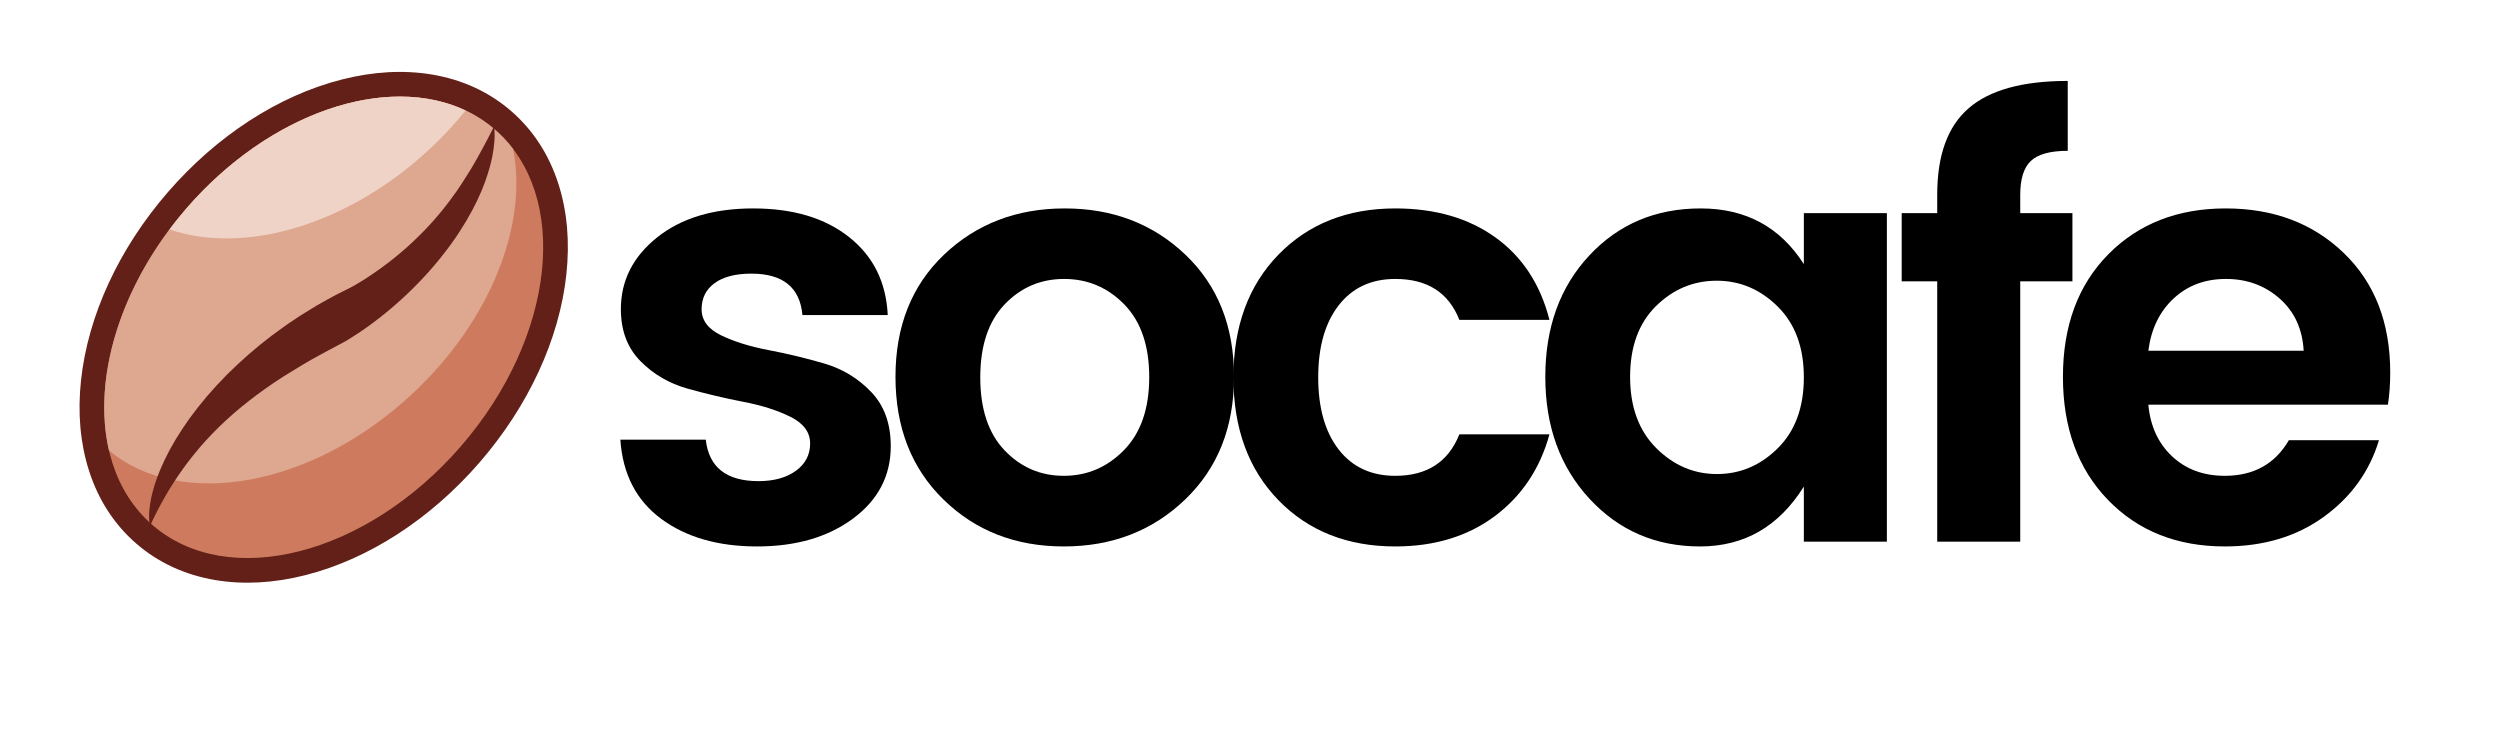
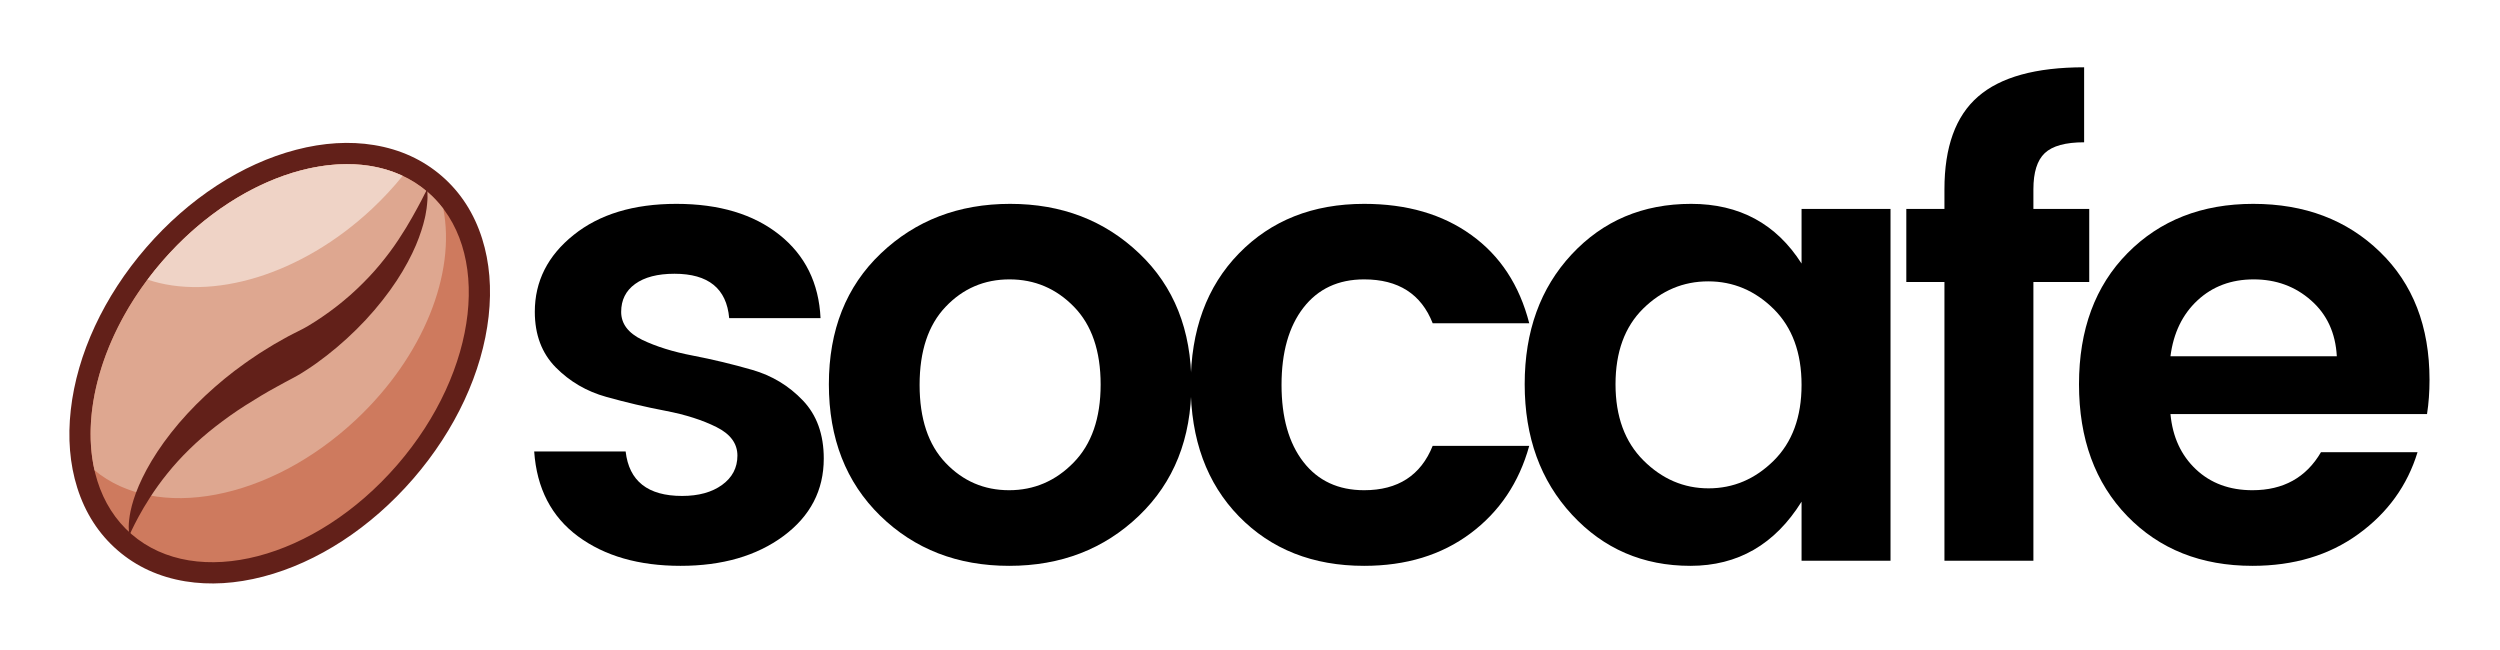
- <svg xmlns="http://www.w3.org/2000/svg" xmlns:xlink="http://www.w3.org/1999/xlink" width="375pt" height="112.5pt" viewBox="0 0 375 112.5" version="1.2">
+ <svg xmlns="http://www.w3.org/2000/svg" xmlns:xlink="http://www.w3.org/1999/xlink" width="375pt" height="97.5pt" viewBox="0 0 375 97.5" version="1.2">
  <defs>
    <g>
      <symbol overflow="visible" id="glyph0-0">
-         <path style="stroke:none;" d="M 21.266 -56.312 L 21.266 -6.047 L 45.906 -6.047 L 45.906 -56.312 Z M 14.766 0 L 14.766 -62.359 L 52.297 -62.359 L 52.297 0 Z M 14.766 0 " />
+         <path style="stroke:none;" d="M 22.766 -60.297 L 22.766 -6.484 L 49.156 -6.484 L 49.156 -60.297 Z M 15.812 0 L 15.812 -66.766 L 56 -66.766 L 56 0 Z M 15.812 0 " />
      </symbol>
      <symbol overflow="visible" id="glyph0-1">
-         <path style="stroke:none;" d="M 3.906 -34.875 C 3.906 -39.145 5.711 -42.727 9.328 -45.625 C 12.953 -48.531 17.758 -49.984 23.75 -49.984 C 29.738 -49.984 34.539 -48.547 38.156 -45.672 C 41.781 -42.797 43.707 -38.898 43.938 -33.984 L 31.141 -33.984 C 30.773 -38.129 28.223 -40.203 23.484 -40.203 C 21.109 -40.203 19.27 -39.727 17.969 -38.781 C 16.664 -37.832 16.016 -36.523 16.016 -34.859 C 16.016 -33.203 16.988 -31.898 18.938 -30.953 C 20.895 -30.004 23.27 -29.266 26.062 -28.734 C 28.852 -28.203 31.625 -27.535 34.375 -26.734 C 37.133 -25.93 39.492 -24.504 41.453 -22.453 C 43.41 -20.41 44.391 -17.703 44.391 -14.328 C 44.391 -9.879 42.504 -6.258 38.734 -3.469 C 34.973 -0.676 30.172 0.719 24.328 0.719 C 18.484 0.719 13.691 -0.66 9.953 -3.422 C 6.223 -6.18 4.18 -10.141 3.828 -15.297 L 16.641 -15.297 C 17.109 -11.148 19.742 -9.078 24.547 -9.078 C 26.859 -9.078 28.727 -9.594 30.156 -10.625 C 31.582 -11.664 32.297 -13.031 32.297 -14.719 C 32.297 -16.406 31.316 -17.738 29.359 -18.719 C 27.398 -19.695 25.023 -20.453 22.234 -20.984 C 19.453 -21.523 16.68 -22.18 13.922 -22.953 C 11.16 -23.723 8.801 -25.098 6.844 -27.078 C 4.883 -29.066 3.906 -31.664 3.906 -34.875 Z M 3.906 -34.875 " />
+         <path style="stroke:none;" d="M 4.188 -37.344 C 4.188 -41.914 6.125 -45.754 10 -48.859 C 13.875 -51.973 19.016 -53.531 25.422 -53.531 C 31.836 -53.531 36.984 -51.988 40.859 -48.906 C 44.734 -45.832 46.797 -41.66 47.047 -36.391 L 33.344 -36.391 C 32.957 -40.828 30.223 -43.047 25.141 -43.047 C 22.609 -43.047 20.641 -42.535 19.234 -41.516 C 17.836 -40.504 17.141 -39.109 17.141 -37.328 C 17.141 -35.555 18.188 -34.16 20.281 -33.141 C 22.383 -32.129 24.926 -31.336 27.906 -30.766 C 30.895 -30.191 33.863 -29.477 36.812 -28.625 C 39.77 -27.77 42.297 -26.242 44.391 -24.047 C 46.484 -21.859 47.531 -18.953 47.531 -15.328 C 47.531 -10.566 45.516 -6.691 41.484 -3.703 C 37.453 -0.723 32.305 0.766 26.047 0.766 C 19.797 0.766 14.672 -0.707 10.672 -3.656 C 6.672 -6.613 4.477 -10.859 4.094 -16.391 L 17.812 -16.391 C 18.32 -11.941 21.145 -9.719 26.281 -9.719 C 28.758 -9.719 30.758 -10.27 32.281 -11.375 C 33.812 -12.488 34.578 -13.953 34.578 -15.766 C 34.578 -17.578 33.531 -19.004 31.438 -20.047 C 29.344 -21.098 26.801 -21.91 23.812 -22.484 C 20.82 -23.055 17.852 -23.754 14.906 -24.578 C 11.957 -25.398 9.43 -26.875 7.328 -29 C 5.234 -31.125 4.188 -33.906 4.188 -37.344 Z M 4.188 -37.344 " />
      </symbol>
      <symbol overflow="visible" id="glyph0-2">
-         <path style="stroke:none;" d="M 28.547 -9.875 C 32.047 -9.875 35.055 -11.16 37.578 -13.734 C 40.098 -16.316 41.359 -19.961 41.359 -24.672 C 41.359 -29.391 40.113 -33.023 37.625 -35.578 C 35.133 -38.129 32.125 -39.406 28.594 -39.406 C 25.07 -39.406 22.094 -38.129 19.656 -35.578 C 17.227 -33.023 16.016 -29.379 16.016 -24.641 C 16.016 -19.898 17.227 -16.254 19.656 -13.703 C 22.094 -11.148 25.055 -9.875 28.547 -9.875 Z M 10.5 -6.312 C 5.695 -11 3.297 -17.133 3.297 -24.719 C 3.297 -32.312 5.723 -38.422 10.578 -43.047 C 15.441 -47.672 21.477 -49.984 28.688 -49.984 C 35.895 -49.984 41.926 -47.672 46.781 -43.047 C 51.645 -38.422 54.078 -32.312 54.078 -24.719 C 54.078 -17.133 51.629 -11 46.734 -6.312 C 41.848 -1.625 35.785 0.719 28.547 0.719 C 21.316 0.719 15.301 -1.625 10.5 -6.312 Z M 10.5 -6.312 " />
+         <path style="stroke:none;" d="M 30.562 -10.578 C 34.312 -10.578 37.535 -11.957 40.234 -14.719 C 42.941 -17.477 44.297 -21.379 44.297 -26.422 C 44.297 -31.473 42.961 -35.363 40.297 -38.094 C 37.629 -40.832 34.406 -42.203 30.625 -42.203 C 26.844 -42.203 23.648 -40.832 21.047 -38.094 C 18.441 -35.363 17.141 -31.457 17.141 -26.375 C 17.141 -21.301 18.441 -17.398 21.047 -14.672 C 23.648 -11.941 26.82 -10.578 30.562 -10.578 Z M 11.234 -6.75 C 6.098 -11.77 3.531 -18.344 3.531 -26.469 C 3.531 -34.602 6.129 -41.145 11.328 -46.094 C 16.535 -51.051 23 -53.531 30.719 -53.531 C 38.438 -53.531 44.895 -51.051 50.094 -46.094 C 55.301 -41.145 57.906 -34.602 57.906 -26.469 C 57.906 -18.344 55.285 -11.77 50.047 -6.75 C 44.816 -1.738 38.328 0.766 30.578 0.766 C 22.828 0.766 16.379 -1.738 11.234 -6.75 Z M 11.234 -6.75 " />
      </symbol>
      <symbol overflow="visible" id="glyph0-3">
-         <path style="stroke:none;" d="M 9.953 -6.219 C 5.453 -10.852 3.203 -16.992 3.203 -24.641 C 3.203 -32.285 5.453 -38.422 9.953 -43.047 C 14.461 -47.672 20.305 -49.984 27.484 -49.984 C 33.473 -49.984 38.484 -48.531 42.516 -45.625 C 46.547 -42.727 49.242 -38.609 50.609 -33.266 L 37.094 -33.266 C 35.488 -37.359 32.285 -39.406 27.484 -39.406 C 23.867 -39.406 21.035 -38.082 18.984 -35.438 C 16.941 -32.801 15.922 -29.203 15.922 -24.641 C 15.922 -20.078 16.941 -16.473 18.984 -13.828 C 21.035 -11.191 23.867 -9.875 27.484 -9.875 C 32.234 -9.875 35.438 -11.945 37.094 -16.094 L 50.609 -16.094 C 49.191 -10.938 46.453 -6.844 42.391 -3.812 C 38.328 -0.789 33.359 0.719 27.484 0.719 C 20.305 0.719 14.461 -1.594 9.953 -6.219 Z M 9.953 -6.219 " />
+         <path style="stroke:none;" d="M 10.656 -6.656 C 5.832 -11.613 3.422 -18.188 3.422 -26.375 C 3.422 -34.57 5.832 -41.145 10.656 -46.094 C 15.488 -51.051 21.75 -53.531 29.438 -53.531 C 35.844 -53.531 41.203 -51.973 45.516 -48.859 C 49.836 -45.754 52.734 -41.344 54.203 -35.625 L 39.719 -35.625 C 38 -40.008 34.57 -42.203 29.438 -42.203 C 25.562 -42.203 22.523 -40.785 20.328 -37.953 C 18.141 -35.129 17.047 -31.27 17.047 -26.375 C 17.047 -21.488 18.141 -17.633 20.328 -14.812 C 22.523 -11.988 25.562 -10.578 29.438 -10.578 C 34.508 -10.578 37.938 -12.797 39.719 -17.234 L 54.203 -17.234 C 52.672 -11.711 49.727 -7.332 45.375 -4.094 C 41.031 -0.852 35.719 0.766 29.438 0.766 C 21.75 0.766 15.488 -1.707 10.656 -6.656 Z M 10.656 -6.656 " />
      </symbol>
      <symbol overflow="visible" id="glyph0-4">
-         <path style="stroke:none;" d="M 38.062 -14 C 40.676 -16.582 41.984 -20.129 41.984 -24.641 C 41.984 -29.148 40.676 -32.691 38.062 -35.266 C 35.457 -37.848 32.406 -39.141 28.906 -39.141 C 25.406 -39.141 22.363 -37.863 19.781 -35.312 C 17.207 -32.758 15.922 -29.227 15.922 -24.719 C 15.922 -20.219 17.223 -16.66 19.828 -14.047 C 22.441 -11.441 25.484 -10.141 28.953 -10.141 C 32.422 -10.141 35.457 -11.426 38.062 -14 Z M 9.828 -6.438 C 5.41 -11.219 3.203 -17.312 3.203 -24.719 C 3.203 -32.133 5.395 -38.195 9.781 -42.906 C 14.176 -47.625 19.754 -49.984 26.516 -49.984 C 33.273 -49.984 38.43 -47.195 41.984 -41.625 L 41.984 -49.281 L 54.438 -49.281 L 54.438 0 L 41.984 0 L 41.984 -8.266 C 38.242 -2.273 33.051 0.719 26.406 0.719 C 19.77 0.719 14.242 -1.664 9.828 -6.438 Z M 9.828 -6.438 " />
+         <path style="stroke:none;" d="M 40.766 -15 C 43.555 -17.758 44.953 -21.551 44.953 -26.375 C 44.953 -31.207 43.555 -35.004 40.766 -37.766 C 37.973 -40.523 34.703 -41.906 30.953 -41.906 C 27.211 -41.906 23.957 -40.539 21.188 -37.812 C 18.426 -35.082 17.047 -31.301 17.047 -26.469 C 17.047 -21.645 18.441 -17.836 21.234 -15.047 C 24.035 -12.254 27.289 -10.859 31 -10.859 C 34.719 -10.859 37.973 -12.238 40.766 -15 Z M 10.516 -6.906 C 5.785 -12.02 3.422 -18.547 3.422 -26.484 C 3.422 -34.422 5.77 -40.91 10.469 -45.953 C 15.176 -51.004 21.148 -53.531 28.391 -53.531 C 35.629 -53.531 41.148 -50.547 44.953 -44.578 L 44.953 -52.766 L 58.297 -52.766 L 58.297 0 L 44.953 0 L 44.953 -8.859 C 40.953 -2.441 35.395 0.766 28.281 0.766 C 21.176 0.766 15.254 -1.789 10.516 -6.906 Z M 10.516 -6.906 " />
      </symbol>
      <symbol overflow="visible" id="glyph0-5">
-         <path style="stroke:none;" d="M 27.75 -49.281 L 27.75 -39.047 L 19.922 -39.047 L 19.922 0 L 7.469 0 L 7.469 -39.047 L 2.141 -39.047 L 2.141 -49.281 L 7.469 -49.281 L 7.469 -52.031 C 7.469 -57.969 9.039 -62.297 12.188 -65.016 C 15.332 -67.742 20.285 -69.109 27.047 -69.109 L 27.047 -58.625 C 24.43 -58.625 22.586 -58.117 21.516 -57.109 C 20.453 -56.098 19.922 -54.406 19.922 -52.031 L 19.922 -49.281 Z M 27.75 -49.281 " />
+         <path style="stroke:none;" d="M 29.719 -52.766 L 29.719 -41.812 L 21.344 -41.812 L 21.344 0 L 8 0 L 8 -41.812 L 2.281 -41.812 L 2.281 -52.766 L 8 -52.766 L 8 -55.719 C 8 -62.07 9.68 -66.707 13.047 -69.625 C 16.41 -72.551 21.711 -74.016 28.953 -74.016 L 28.953 -62.766 C 26.16 -62.766 24.191 -62.223 23.047 -61.141 C 21.91 -60.066 21.344 -58.258 21.344 -55.719 L 21.344 -52.766 Z M 29.719 -52.766 " />
      </symbol>
      <symbol overflow="visible" id="glyph0-6">
-         <path style="stroke:none;" d="M 27.484 0.719 C 20.305 0.719 14.461 -1.609 9.953 -6.266 C 5.453 -10.922 3.203 -17.07 3.203 -24.719 C 3.203 -32.375 5.469 -38.5 10 -43.094 C 14.539 -47.688 20.41 -49.984 27.609 -49.984 C 34.816 -49.984 40.734 -47.742 45.359 -43.266 C 49.984 -38.797 52.297 -32.828 52.297 -25.359 C 52.297 -23.629 52.18 -22.023 51.953 -20.547 L 16.016 -20.547 C 16.305 -17.348 17.488 -14.77 19.562 -12.812 C 21.645 -10.852 24.285 -9.875 27.484 -9.875 C 31.816 -9.875 35.02 -11.656 37.094 -15.219 L 50.609 -15.219 C 49.191 -10.531 46.438 -6.703 42.344 -3.734 C 38.25 -0.766 33.297 0.719 27.484 0.719 Z M 39.312 -28.641 C 39.133 -31.898 37.93 -34.508 35.703 -36.469 C 33.484 -38.426 30.801 -39.406 27.656 -39.406 C 24.52 -39.406 21.898 -38.426 19.797 -36.469 C 17.691 -34.508 16.43 -31.898 16.016 -28.641 Z M 39.312 -28.641 " />
+         <path style="stroke:none;" d="M 29.438 0.766 C 21.75 0.766 15.488 -1.723 10.656 -6.703 C 5.832 -11.691 3.422 -18.281 3.422 -26.469 C 3.422 -34.664 5.848 -41.223 10.703 -46.141 C 15.566 -51.066 21.852 -53.531 29.562 -53.531 C 37.281 -53.531 43.613 -51.129 48.562 -46.328 C 53.52 -41.535 56 -35.141 56 -27.141 C 56 -25.305 55.875 -23.594 55.625 -22 L 17.141 -22 C 17.461 -18.57 18.734 -15.812 20.953 -13.719 C 23.172 -11.625 26 -10.578 29.438 -10.578 C 34.07 -10.578 37.5 -12.477 39.719 -16.281 L 54.203 -16.281 C 52.672 -11.27 49.711 -7.176 45.328 -4 C 40.953 -0.82 35.656 0.766 29.438 0.766 Z M 42.094 -30.672 C 41.906 -34.16 40.617 -36.953 38.234 -39.047 C 35.859 -41.148 32.988 -42.203 29.625 -42.203 C 26.258 -42.203 23.445 -41.148 21.188 -39.047 C 18.938 -36.953 17.586 -34.16 17.141 -30.672 Z M 42.094 -30.672 " />
      </symbol>
    </g>
    <clipPath id="clip1">
-       <path d="M 13 12 L 84 12 L 84 86 L 13 86 Z M 13 12 " />
+       <path d="M 11 23 L 72 23 L 72 86 L 11 86 Z M 11 23 " />
    </clipPath>
    <clipPath id="clip2">
-       <path d="M 53.25 -3.645 L 100.09 36.941 L 43.859 101.836 L -2.98 61.254 Z M 53.25 -3.645 " />
+       <path d="M 46.223 9.035 L 86.324 43.781 L 37.68 99.918 L -2.418 65.172 Z M 46.223 9.035 " />
    </clipPath>
    <clipPath id="clip3">
-       <path d="M 53.25 -3.645 L 100.09 36.941 L 43.859 101.836 L -2.98 61.254 Z M 53.25 -3.645 " />
+       <path d="M 46.223 9.035 L 86.324 43.781 L 37.68 99.918 L -2.418 65.172 Z M 46.223 9.035 " />
    </clipPath>
    <clipPath id="clip4">
-       <path d="M 11 10 L 86 10 L 86 88 L 11 88 Z M 11 10 " />
+       <path d="M 10 21 L 74 21 L 74 88 L 10 88 Z M 10 21 " />
    </clipPath>
    <clipPath id="clip5">
-       <path d="M 53.25 -3.645 L 100.09 36.941 L 43.859 101.836 L -2.98 61.254 Z M 53.25 -3.645 " />
+       <path d="M 46.223 9.035 L 86.324 43.781 L 37.68 99.918 L -2.418 65.172 Z M 46.223 9.035 " />
    </clipPath>
    <clipPath id="clip6">
-       <path d="M 53.25 -3.645 L 100.09 36.941 L 43.859 101.836 L -2.98 61.254 Z M 53.25 -3.645 " />
+       <path d="M 46.223 9.035 L 86.324 43.781 L 37.68 99.918 L -2.418 65.172 Z M 46.223 9.035 " />
    </clipPath>
    <clipPath id="clip7">
-       <path d="M 15 14 L 78 14 L 78 73 L 15 73 Z M 15 14 " />
+       <path d="M 13 24 L 67 24 L 67 75 L 13 75 Z M 13 24 " />
    </clipPath>
    <clipPath id="clip8">
-       <path d="M 53.25 -3.645 L 100.09 36.941 L 43.859 101.836 L -2.98 61.254 Z M 53.25 -3.645 " />
+       <path d="M 46.223 9.035 L 86.324 43.781 L 37.68 99.918 L -2.418 65.172 Z M 46.223 9.035 " />
    </clipPath>
    <clipPath id="clip9">
-       <path d="M 53.25 -3.645 L 100.09 36.941 L 43.859 101.836 L -2.98 61.254 Z M 53.25 -3.645 " />
+       <path d="M 46.223 9.035 L 86.324 43.781 L 37.68 99.918 L -2.418 65.172 Z M 46.223 9.035 " />
    </clipPath>
    <clipPath id="clip10">
-       <path d="M 25 14 L 70 14 L 70 36 L 25 36 Z M 25 14 " />
+       <path d="M 22 24 L 61 24 L 61 44 L 22 44 Z M 22 24 " />
    </clipPath>
    <clipPath id="clip11">
-       <path d="M 53.25 -3.645 L 100.09 36.941 L 43.859 101.836 L -2.98 61.254 Z M 53.25 -3.645 " />
+       <path d="M 46.223 9.035 L 86.324 43.781 L 37.68 99.918 L -2.418 65.172 Z M 46.223 9.035 " />
    </clipPath>
    <clipPath id="clip12">
-       <path d="M 53.25 -3.645 L 100.09 36.941 L 43.859 101.836 L -2.98 61.254 Z M 53.25 -3.645 " />
+       <path d="M 46.223 9.035 L 86.324 43.781 L 37.68 99.918 L -2.418 65.172 Z M 46.223 9.035 " />
    </clipPath>
    <clipPath id="clip13">
-       <path d="M 22 18 L 75 18 L 75 79 L 22 79 Z M 22 18 " />
+       <path d="M 19 28 L 65 28 L 65 81 L 19 81 Z M 19 28 " />
    </clipPath>
    <clipPath id="clip14">
-       <path d="M 53.25 -3.645 L 100.09 36.941 L 43.859 101.836 L -2.98 61.254 Z M 53.25 -3.645 " />
+       <path d="M 46.223 9.035 L 86.324 43.781 L 37.68 99.918 L -2.418 65.172 Z M 46.223 9.035 " />
    </clipPath>
    <clipPath id="clip15">
-       <path d="M 53.25 -3.645 L 100.09 36.941 L 43.859 101.836 L -2.98 61.254 Z M 53.25 -3.645 " />
+       <path d="M 46.223 9.035 L 86.324 43.781 L 37.68 99.918 L -2.418 65.172 Z M 46.223 9.035 " />
    </clipPath>
  </defs>
  <g id="surface1">
    <g clip-path="url(#clip1)" clip-rule="nonzero">
      <g clip-path="url(#clip2)" clip-rule="nonzero">
        <g clip-path="url(#clip3)" clip-rule="nonzero">
-           <path style=" stroke:none;fill-rule:nonzero;fill:rgb(80.779%,47.839%,36.859%);fill-opacity:1;" d="M 21.652 80.145 C 15.684 74.969 12.961 66.84 13.992 57.25 C 14.996 47.91 19.465 38.246 26.57 30.047 C 33.676 21.844 42.602 16.051 51.703 13.727 C 61.051 11.34 69.484 12.875 75.457 18.047 C 81.43 23.223 84.148 31.355 83.117 40.945 C 82.113 50.285 77.648 59.945 70.543 68.145 C 63.434 76.348 54.508 82.145 45.406 84.469 C 36.062 86.855 27.625 85.316 21.652 80.145 Z M 21.652 80.145 " />
+           <path style=" stroke:none;fill-rule:nonzero;fill:rgb(80.779%,47.839%,36.859%);fill-opacity:1;" d="M 18.684 81.332 C 13.57 76.906 11.266 69.914 12.195 61.652 C 13.102 53.602 16.984 45.262 23.133 38.168 C 29.277 31.074 36.98 26.043 44.816 24 C 52.863 21.906 60.113 23.191 65.223 27.617 C 70.336 32.047 72.641 39.039 71.711 47.305 C 70.805 55.352 66.922 63.691 60.773 70.785 C 54.629 77.879 46.926 82.91 39.09 84.953 C 31.043 87.051 23.793 85.762 18.684 81.332 Z M 18.684 81.332 " />
        </g>
      </g>
    </g>
    <g clip-path="url(#clip4)" clip-rule="nonzero">
      <g clip-path="url(#clip5)" clip-rule="nonzero">
        <g clip-path="url(#clip6)" clip-rule="nonzero">
-           <path style=" stroke:none;fill-rule:nonzero;fill:rgb(38.429%,12.549%,9.799%);fill-opacity:1;" d="M 74.246 19.445 C 85.617 29.297 83.332 50.559 69.141 66.934 C 54.953 83.309 34.234 88.602 22.863 78.75 C 11.496 68.898 13.781 47.633 27.969 31.258 C 42.156 14.883 62.879 9.594 74.246 19.445 M 76.668 16.652 C 73.363 13.793 69.379 11.953 64.82 11.184 C 60.562 10.469 55.996 10.719 51.242 11.934 C 41.781 14.348 32.52 20.352 25.172 28.836 C 17.82 37.316 13.199 47.336 12.152 57.047 C 11.629 61.922 12.031 66.48 13.348 70.594 C 14.754 74.996 17.145 78.68 20.445 81.539 C 23.746 84.398 27.73 86.238 32.289 87.008 C 36.547 87.723 41.117 87.473 45.867 86.258 C 55.332 83.844 64.59 77.84 71.941 69.359 C 79.289 60.875 83.914 50.855 84.957 41.145 C 85.48 36.27 85.082 31.711 83.766 27.598 C 82.355 23.195 79.969 19.512 76.668 16.652 Z M 76.668 16.652 " />
+           <path style=" stroke:none;fill-rule:nonzero;fill:rgb(38.429%,12.549%,9.799%);fill-opacity:1;" d="M 64.176 28.828 C 73.914 37.262 71.852 55.582 59.578 69.746 C 47.305 83.914 29.461 88.562 19.727 80.125 C 9.996 71.695 12.055 53.371 24.328 39.207 C 36.602 25.039 54.445 20.395 64.176 28.828 M 66.27 26.41 C 63.445 23.965 60.023 22.398 56.109 21.758 C 52.449 21.156 48.52 21.395 44.43 22.461 C 36.281 24.582 28.293 29.793 21.934 37.129 C 15.574 44.469 11.555 53.117 10.617 61.484 C 10.145 65.688 10.469 69.609 11.582 73.145 C 12.773 76.93 14.809 80.094 17.637 82.543 C 20.461 84.992 23.883 86.559 27.797 87.199 C 31.457 87.797 35.387 87.559 39.48 86.492 C 47.625 84.371 55.613 79.16 61.973 71.824 C 68.332 64.484 72.352 55.836 73.293 47.469 C 73.766 43.266 73.438 39.344 72.324 35.809 C 71.133 32.023 69.098 28.859 66.27 26.41 Z M 66.27 26.41 " />
        </g>
      </g>
    </g>
    <g clip-path="url(#clip7)" clip-rule="nonzero">
      <g clip-path="url(#clip8)" clip-rule="nonzero">
        <g clip-path="url(#clip9)" clip-rule="nonzero">
-           <path style=" stroke:none;fill-rule:nonzero;fill:rgb(87.059%,65.489%,56.47%);fill-opacity:1;" d="M 61.879 59.043 C 73.711 47.992 79.219 33.523 76.957 22.332 C 76.16 21.289 75.262 20.32 74.246 19.445 C 62.879 9.594 42.156 14.883 27.969 31.258 C 17.93 42.844 13.852 56.871 16.348 67.578 C 27.137 76.555 46.891 73.043 61.879 59.043 Z M 61.879 59.043 " />
+           <path style=" stroke:none;fill-rule:nonzero;fill:rgb(87.059%,65.489%,56.47%);fill-opacity:1;" d="M 53.363 62.984 C 63.59 53.414 68.391 40.93 66.492 31.301 C 65.812 30.406 65.043 29.578 64.176 28.828 C 54.445 20.395 36.602 25.039 24.328 39.207 C 15.645 49.227 12.078 61.328 14.176 70.535 C 23.41 78.219 40.418 75.109 53.363 62.984 Z M 53.363 62.984 " />
        </g>
      </g>
    </g>
    <g clip-path="url(#clip10)" clip-rule="nonzero">
      <g clip-path="url(#clip11)" clip-rule="nonzero">
        <g clip-path="url(#clip12)" clip-rule="nonzero">
-           <path style=" stroke:none;fill-rule:nonzero;fill:rgb(93.729%,82.75%,77.649%);fill-opacity:1;" d="M 69.844 16.578 C 58.066 11.004 40.48 16.82 27.969 31.258 C 27.074 32.293 26.23 33.348 25.43 34.414 C 36.566 38.25 52.16 33.836 64.516 22.297 C 66.469 20.477 68.242 18.559 69.844 16.578 Z M 69.844 16.578 " />
+           <path style=" stroke:none;fill-rule:nonzero;fill:rgb(93.729%,82.75%,77.649%);fill-opacity:1;" d="M 60.402 26.379 C 50.301 21.629 35.152 26.715 24.328 39.207 C 23.555 40.102 22.824 41.012 22.129 41.938 C 31.691 45.188 45.121 41.32 55.797 31.328 C 57.48 29.75 59.016 28.09 60.402 26.379 Z M 60.402 26.379 " />
        </g>
      </g>
    </g>
    <g clip-path="url(#clip13)" clip-rule="nonzero">
      <g clip-path="url(#clip14)" clip-rule="nonzero">
        <g clip-path="url(#clip15)" clip-rule="nonzero">
-           <path style=" stroke:none;fill-rule:nonzero;fill:rgb(38.429%,12.549%,9.799%);fill-opacity:1;" d="M 22.516 78.879 C 22.516 78.879 22.449 78.688 22.406 78.266 C 22.359 77.844 22.336 77.191 22.434 76.273 C 22.523 75.355 22.75 74.168 23.207 72.695 C 23.668 71.23 24.391 69.473 25.453 67.488 C 26.52 65.512 27.941 63.32 29.68 61.113 C 31.41 58.906 33.445 56.707 35.613 54.68 C 37.781 52.66 40.086 50.77 42.387 49.156 C 42.965 48.715 43.531 48.367 44.113 47.969 C 44.688 47.578 45.266 47.191 45.836 46.855 C 46.406 46.504 46.98 46.145 47.551 45.805 L 49.246 44.852 C 49.812 44.531 50.371 44.242 50.922 43.965 L 52.578 43.133 C 52.527 43.16 52.746 43.047 52.934 42.941 L 53.523 42.605 C 53.93 42.371 54.348 42.109 54.766 41.844 C 56.441 40.766 58.113 39.562 59.668 38.266 C 61.238 36.98 62.688 35.594 64.035 34.18 C 65.379 32.762 66.586 31.285 67.664 29.832 C 68.754 28.375 69.66 26.945 70.469 25.633 C 70.867 24.98 71.238 24.352 71.559 23.766 C 71.895 23.18 72.203 22.629 72.461 22.133 C 72.73 21.629 72.969 21.18 73.176 20.785 C 73.375 20.391 73.547 20.051 73.684 19.777 C 73.977 19.215 74.137 18.914 74.137 18.914 C 74.137 18.914 74.16 19.137 74.176 19.57 C 74.203 20.004 74.215 20.656 74.121 21.559 C 74.102 22 74.008 22.523 73.91 23.098 C 73.836 23.664 73.652 24.32 73.477 25.023 C 73.082 26.445 72.512 28.141 71.57 30.098 C 70.633 32.047 69.363 34.25 67.723 36.523 C 66.086 38.793 64.105 41.133 61.922 43.277 C 59.742 45.441 57.383 47.418 54.961 49.141 C 54.352 49.574 53.742 49.984 53.113 50.383 C 52.805 50.59 52.484 50.785 52.16 50.98 C 51.828 51.176 51.531 51.355 50.969 51.648 C 50.02 52.172 49.074 52.621 48.133 53.164 C 46.246 54.172 44.395 55.297 42.59 56.43 C 40.785 57.57 39.062 58.801 37.43 60.062 C 34.168 62.59 31.328 65.383 29.066 68.199 C 26.793 71.008 25.141 73.746 24.082 75.707 C 23.023 77.68 22.516 78.879 22.516 78.879 Z M 22.516 78.879 " />
+           <path style=" stroke:none;fill-rule:nonzero;fill:rgb(38.429%,12.549%,9.799%);fill-opacity:1;" d="M 19.43 80.242 C 19.43 80.242 19.375 80.074 19.336 79.711 C 19.301 79.348 19.281 78.789 19.371 77.996 C 19.453 77.207 19.648 76.184 20.051 74.914 C 20.453 73.648 21.082 72.129 22.008 70.418 C 22.934 68.711 24.164 66.816 25.668 64.91 C 27.164 63 28.926 61.098 30.801 59.344 C 32.672 57.594 34.664 55.957 36.648 54.555 C 37.148 54.176 37.637 53.871 38.137 53.527 C 38.633 53.188 39.133 52.852 39.625 52.559 C 40.117 52.254 40.613 51.941 41.105 51.648 L 42.566 50.82 C 43.055 50.539 43.535 50.289 44.012 50.047 L 45.441 49.324 C 45.395 49.348 45.582 49.25 45.746 49.156 L 46.254 48.867 C 46.605 48.66 46.965 48.434 47.324 48.203 C 48.77 47.27 50.215 46.223 51.559 45.102 C 52.914 43.984 54.164 42.785 55.328 41.562 C 56.492 40.336 57.535 39.055 58.473 37.801 C 59.414 36.543 60.203 35.309 60.902 34.176 C 61.246 33.609 61.566 33.066 61.848 32.562 C 62.137 32.055 62.406 31.578 62.629 31.152 C 62.863 30.715 63.07 30.324 63.25 29.988 C 63.422 29.645 63.574 29.352 63.691 29.113 C 63.945 28.629 64.082 28.371 64.082 28.371 C 64.082 28.371 64.105 28.562 64.117 28.938 C 64.137 29.309 64.145 29.871 64.059 30.648 C 64.039 31.031 63.957 31.48 63.871 31.973 C 63.805 32.465 63.645 33.027 63.492 33.637 C 63.145 34.863 62.648 36.324 61.828 38.012 C 61.016 39.695 59.914 41.602 58.488 43.566 C 57.07 45.527 55.359 47.551 53.473 49.406 C 51.586 51.277 49.551 52.992 47.461 54.488 C 46.938 54.863 46.41 55.219 45.867 55.566 C 45.602 55.742 45.324 55.914 45.043 56.086 C 44.758 56.25 44.5 56.41 44.016 56.664 C 43.199 57.117 42.383 57.508 41.57 57.984 C 39.945 58.859 38.348 59.836 36.793 60.82 C 35.234 61.809 33.746 62.875 32.336 63.969 C 29.523 66.16 27.066 68.578 25.109 71.016 C 23.141 73.441 21.711 75.809 20.789 77.504 C 19.871 79.203 19.43 80.242 19.43 80.242 Z M 19.43 80.242 " />
        </g>
      </g>
    </g>
    <g style="fill:rgb(0%,0%,0%);fill-opacity:1;">
-       <use xlink:href="#glyph0-1" x="89.224" y="81.248" />
+       <use xlink:href="#glyph0-1" x="76.034" y="84.11" />
    </g>
    <g style="fill:rgb(0%,0%,0%);fill-opacity:1;">
-       <use xlink:href="#glyph0-2" x="131.025" y="81.248" />
+       <use xlink:href="#glyph0-2" x="120.799" y="84.11" />
    </g>
    <g style="fill:rgb(0%,0%,0%);fill-opacity:1;">
-       <use xlink:href="#glyph0-3" x="181.81" y="81.248" />
+       <use xlink:href="#glyph0-3" x="175.183" y="84.11" />
    </g>
    <g style="fill:rgb(0%,0%,0%);fill-opacity:1;">
-       <use xlink:href="#glyph0-4" x="228.593" y="81.248" />
+       <use xlink:href="#glyph0-4" x="225.281" y="84.11" />
    </g>
    <g style="fill:rgb(0%,0%,0%);fill-opacity:1;">
-       <use xlink:href="#glyph0-5" x="283.113" y="81.248" />
+       <use xlink:href="#glyph0-5" x="283.666" y="84.11" />
    </g>
    <g style="fill:rgb(0%,0%,0%);fill-opacity:1;">
-       <use xlink:href="#glyph0-6" x="306.237" y="81.248" />
+       <use xlink:href="#glyph0-6" x="308.428" y="84.11" />
    </g>
  </g>
</svg>
